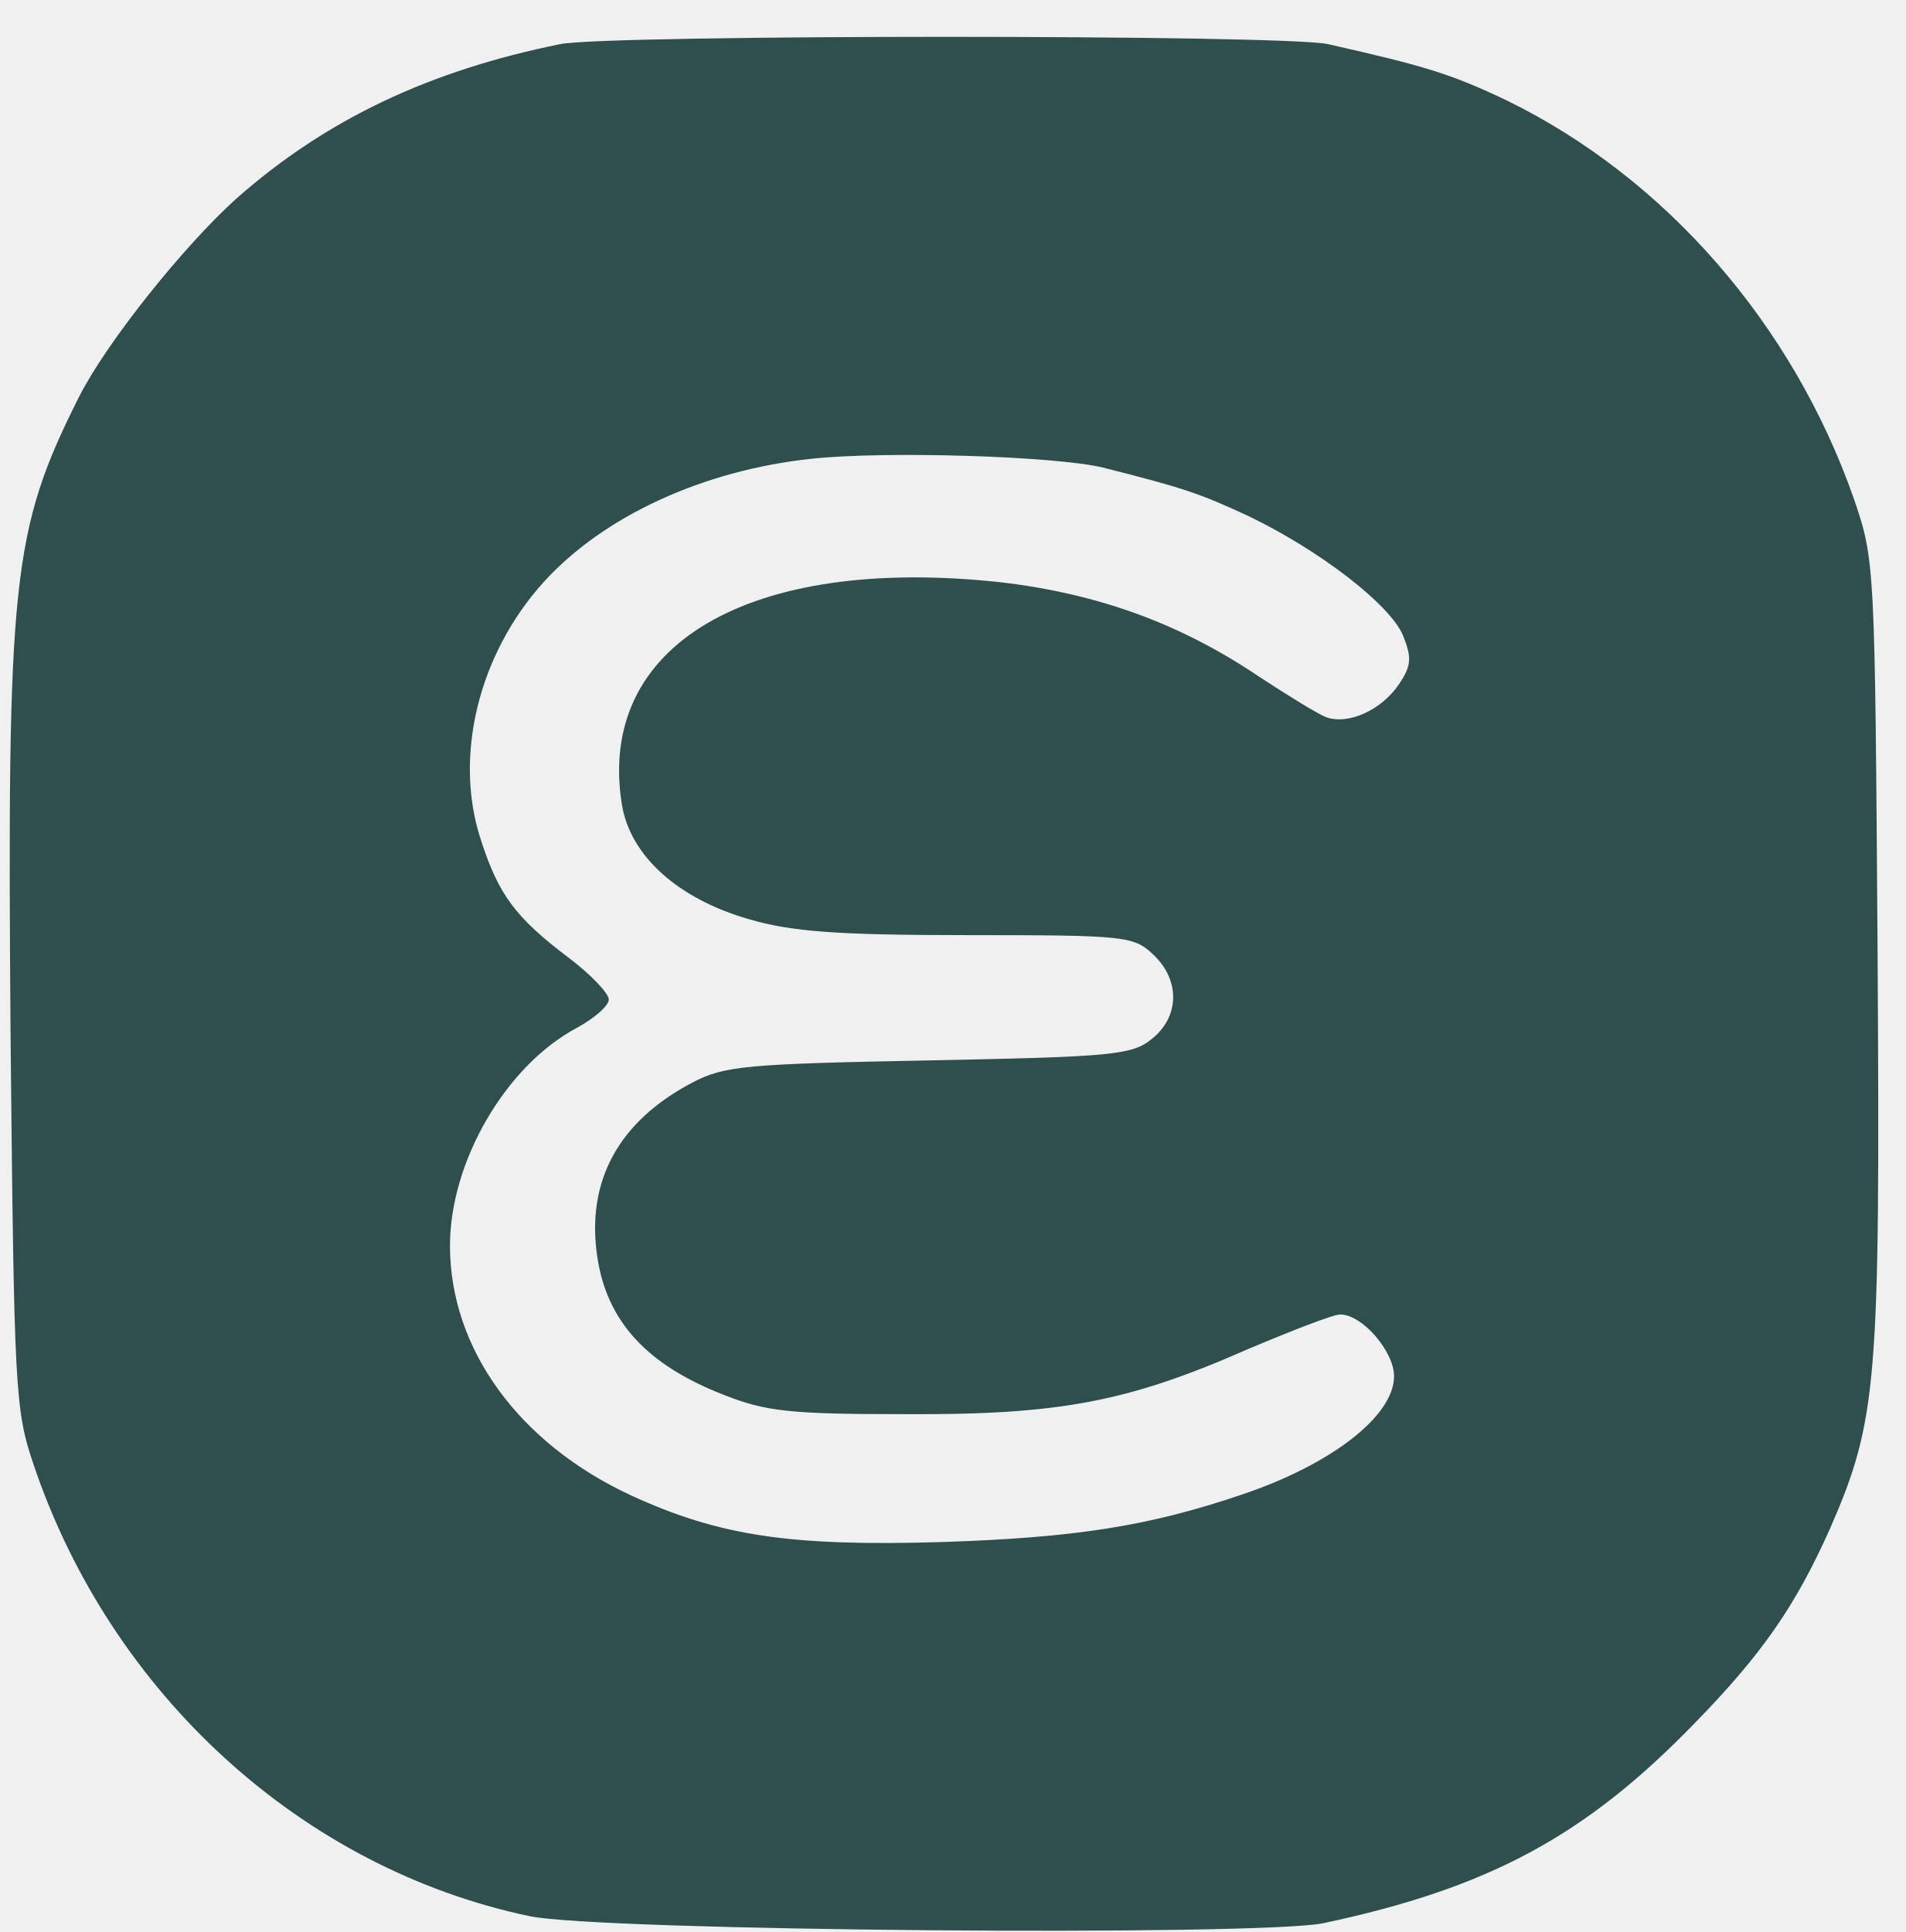
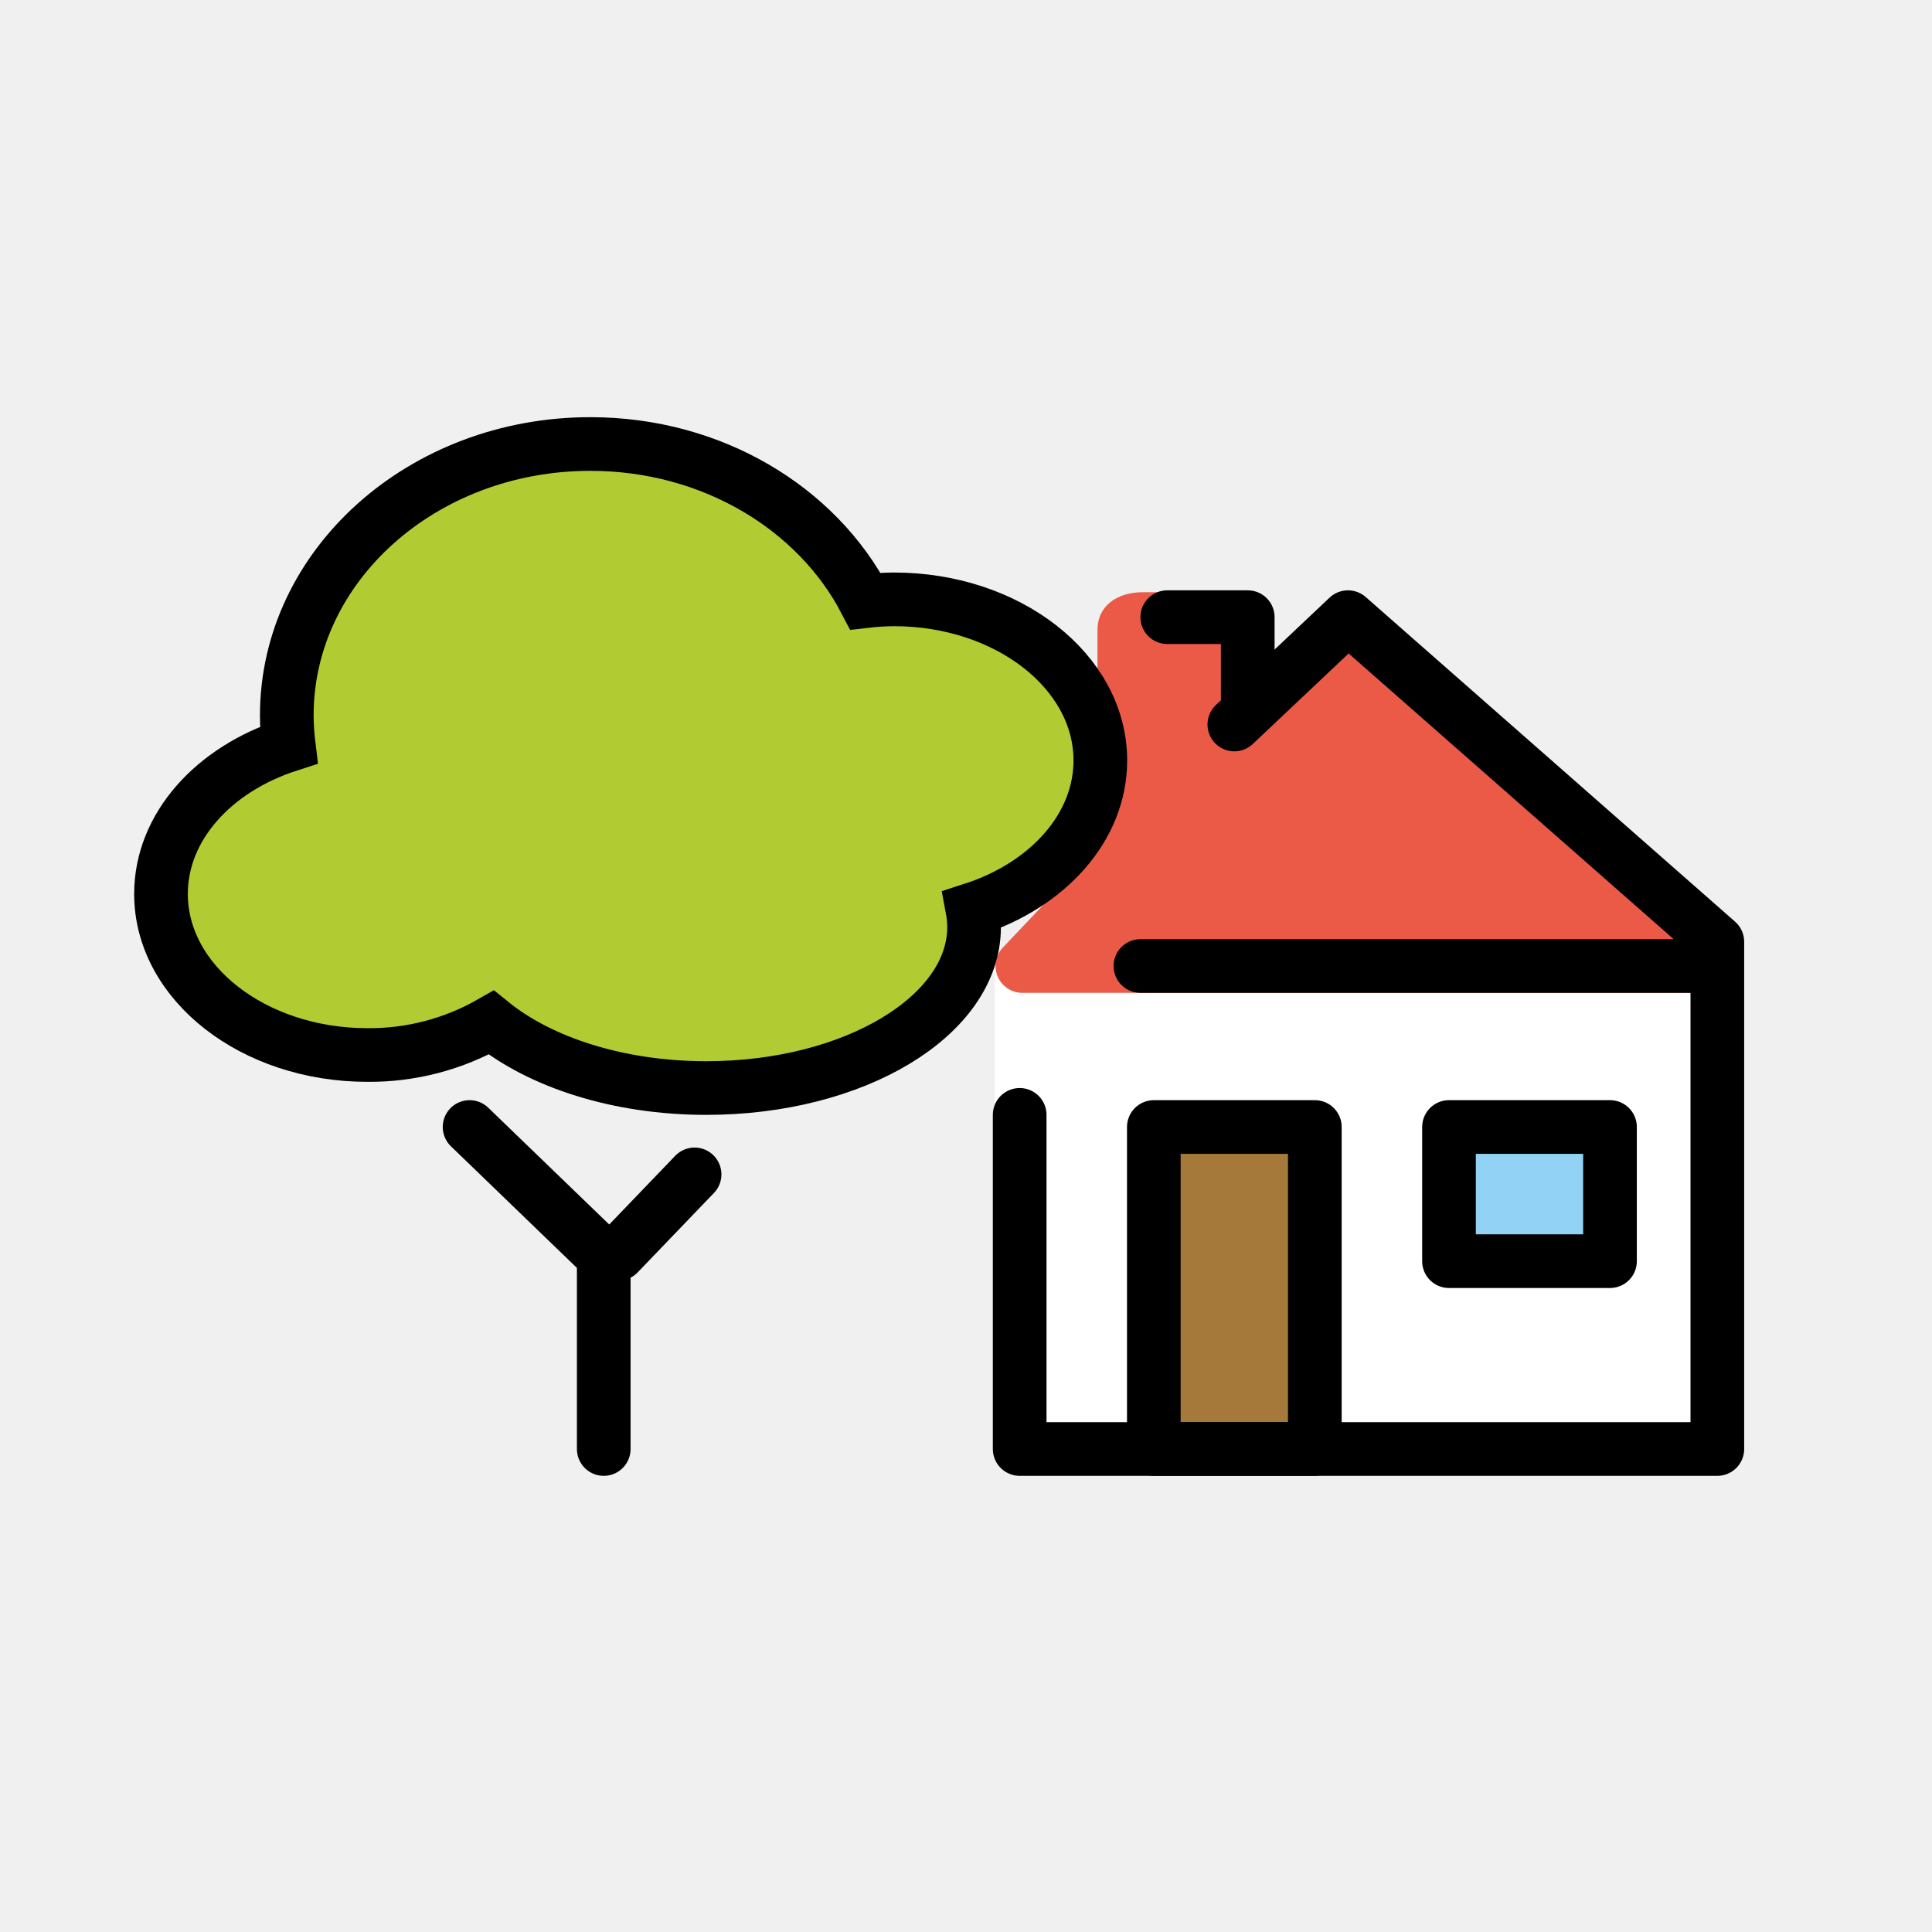
- <svg xmlns="http://www.w3.org/2000/svg" version="1.0" width="216pt" height="219pt" viewBox="0 0 216 219" preserveAspectRatio="xMidYMid meet">
-   <g transform="translate(0,219) scale(0.1,-0.1)" fill="#2f4f4f" stroke="none">
-     <path d="M635 2140 c-148 -30 -265 -85 -367 -175 -60 -54 -147 -163 -178 -224 -77 -153 -82 -208 -78 -727 4 -400 5 -422 26 -484 88 -261 305 -458 562 -512 79 -17 827 -23 900 -8 188 40 297 99 421 227 77 79 114 133 153 220 54 124 57 165 54 653 -3 442 -3 445 -27 515 -69 197 -213 363 -393 451 -63 30 -92 39 -203 64 -49 11 -814 11 -870 0z m615 -480 c91 -23 109 -29 165 -55 81 -39 160 -100 175 -135 10 -25 10 -34 -4 -55 -20 -30 -58 -47 -83 -38 -10 4 -44 25 -76 46 -89 60 -182 94 -293 107 -285 31 -459 -71 -429 -253 10 -58 64 -106 144 -129 48 -14 99 -18 247 -18 179 0 189 -1 211 -22 31 -29 30 -71 -2 -96 -22 -18 -46 -20 -252 -24 -206 -4 -232 -6 -268 -25 -84 -44 -121 -112 -108 -198 11 -73 56 -122 143 -156 48 -19 75 -22 205 -22 176 -1 254 14 390 74 50 21 96 39 104 39 25 0 61 -42 61 -70 0 -45 -71 -100 -172 -134 -106 -36 -189 -49 -341 -54 -172 -5 -252 7 -352 53 -127 59 -205 166 -205 283 0 95 63 204 144 247 20 11 36 25 36 32 0 7 -20 28 -45 47 -61 46 -80 72 -100 134 -31 94 -3 210 71 292 68 75 181 127 304 140 84 9 276 3 330 -10z" />
+ <svg xmlns="http://www.w3.org/2000/svg" id="emoji" viewBox="0 0 72 72" version="1.1">
+   <g id="color">
+     <rect x="37.075" y="36.053" width="26.884" height="18.114" fill="#FFFFFF" />
+     <polygon fill="#EA5A47" stroke="#EA5A47" stroke-linecap="round" stroke-linejoin="round" stroke-miterlimit="10" stroke-width="2" points="50.235,23.2 38.1,36 63.5,36" />
+     <path fill="#EA5A47" d="M47.3,26l-6.4,6.059v-8.573c0-0.931,0.755-1.416,1.686-1.416h3.028 c0.931,0,1.686,0.485,1.686,1.416C47.3,23.486,47.3,26,47.3,26z" />
+     <rect x="43" y="42" width="6" height="12" fill="#A57939" />
+     <rect x="54" y="42" width="6" height="5" fill="#92D3F5" />
+     <path fill="#B1CC33" d="M41.006,28.339c0-3.312-3.445-6.003-7.694-6.003c-0.355,0.003-0.71,0.025-1.062,0.066 c-1.8-3.455-5.707-5.855-10.25-5.855c-6.248,0-11.312,4.529-11.312,10.114c0.001,0.369,0.025,0.738,0.07,1.104 C7.966,28.666,6,30.81,6,33.314c0,3.312,3.445,6.003,7.694,6.003c1.615,0.014,3.206-0.402,4.614-1.207 c1.818,1.477,4.726,2.438,8.015,2.438c5.511,0,9.978-2.688,9.978-6.003c-0.001-0.219-0.021-0.438-0.061-0.653 C39.036,32.99,41.006,30.845,41.006,28.339z" />
+   </g>
+   <g id="hair" />
+   <g id="skin" />
+   <g id="skin-shadow" />
+   <g id="line">
+     <polyline fill="none" stroke="#000000" stroke-linecap="round" stroke-linejoin="round" stroke-miterlimit="10" stroke-width="2" points="46,27 50.235,23 64,35.098 64,54 38,54 38,41.548" />
+     <rect x="43" y="42" width="6" height="12" fill="none" stroke="#000000" stroke-linecap="round" stroke-linejoin="round" stroke-miterlimit="10" stroke-width="2" />
+     <rect x="54" y="42" width="6" height="5" fill="none" stroke="#000000" stroke-linecap="round" stroke-linejoin="round" stroke-miterlimit="10" stroke-width="2" />
+     <polyline fill="none" stroke="#000000" stroke-linecap="round" stroke-linejoin="round" stroke-miterlimit="10" stroke-width="2" points="43.5,23 46.5,23 46.5,26" />
+     <path fill="none" stroke="#000000" stroke-miterlimit="10" stroke-width="2" d="M31.245,39.34" />
+     <polyline fill="none" stroke="#000000" stroke-linecap="round" stroke-linejoin="round" stroke-width="2" points="22.5,54 22.5,46.827 17.5,42" />
+     <line x1="23.041" x2="25.885" y1="46.727" y2="43.766" fill="none" stroke="#000000" stroke-linecap="round" stroke-linejoin="round" stroke-width="2" />
+     <path fill="none" stroke="#000000" stroke-linecap="round" stroke-miterlimit="10" stroke-width="2" d="M41.006,28.339 c0-3.312-3.445-6.003-7.694-6.003c-0.355,0.003-0.71,0.025-1.062,0.066c-1.8-3.455-5.707-5.855-10.25-5.855 c-6.248,0-11.312,4.529-11.312,10.114c0.001,0.369,0.025,0.738,0.07,1.104C7.966,28.666,6,30.81,6,33.314 c0,3.312,3.445,6.003,7.694,6.003c1.615,0.014,3.206-0.402,4.614-1.207c1.818,1.477,4.726,2.438,8.015,2.438 c5.511,0,9.978-2.688,9.978-6.003c-0.001-0.219-0.021-0.438-0.061-0.653 C39.036,32.99,41.006,30.845,41.006,28.339z" />
+     <line x1="63.5" x2="42.5" y1="36" y2="36" fill="none" stroke="#000000" stroke-linecap="round" stroke-linejoin="round" stroke-miterlimit="10" stroke-width="2" />
  </g>
</svg>
